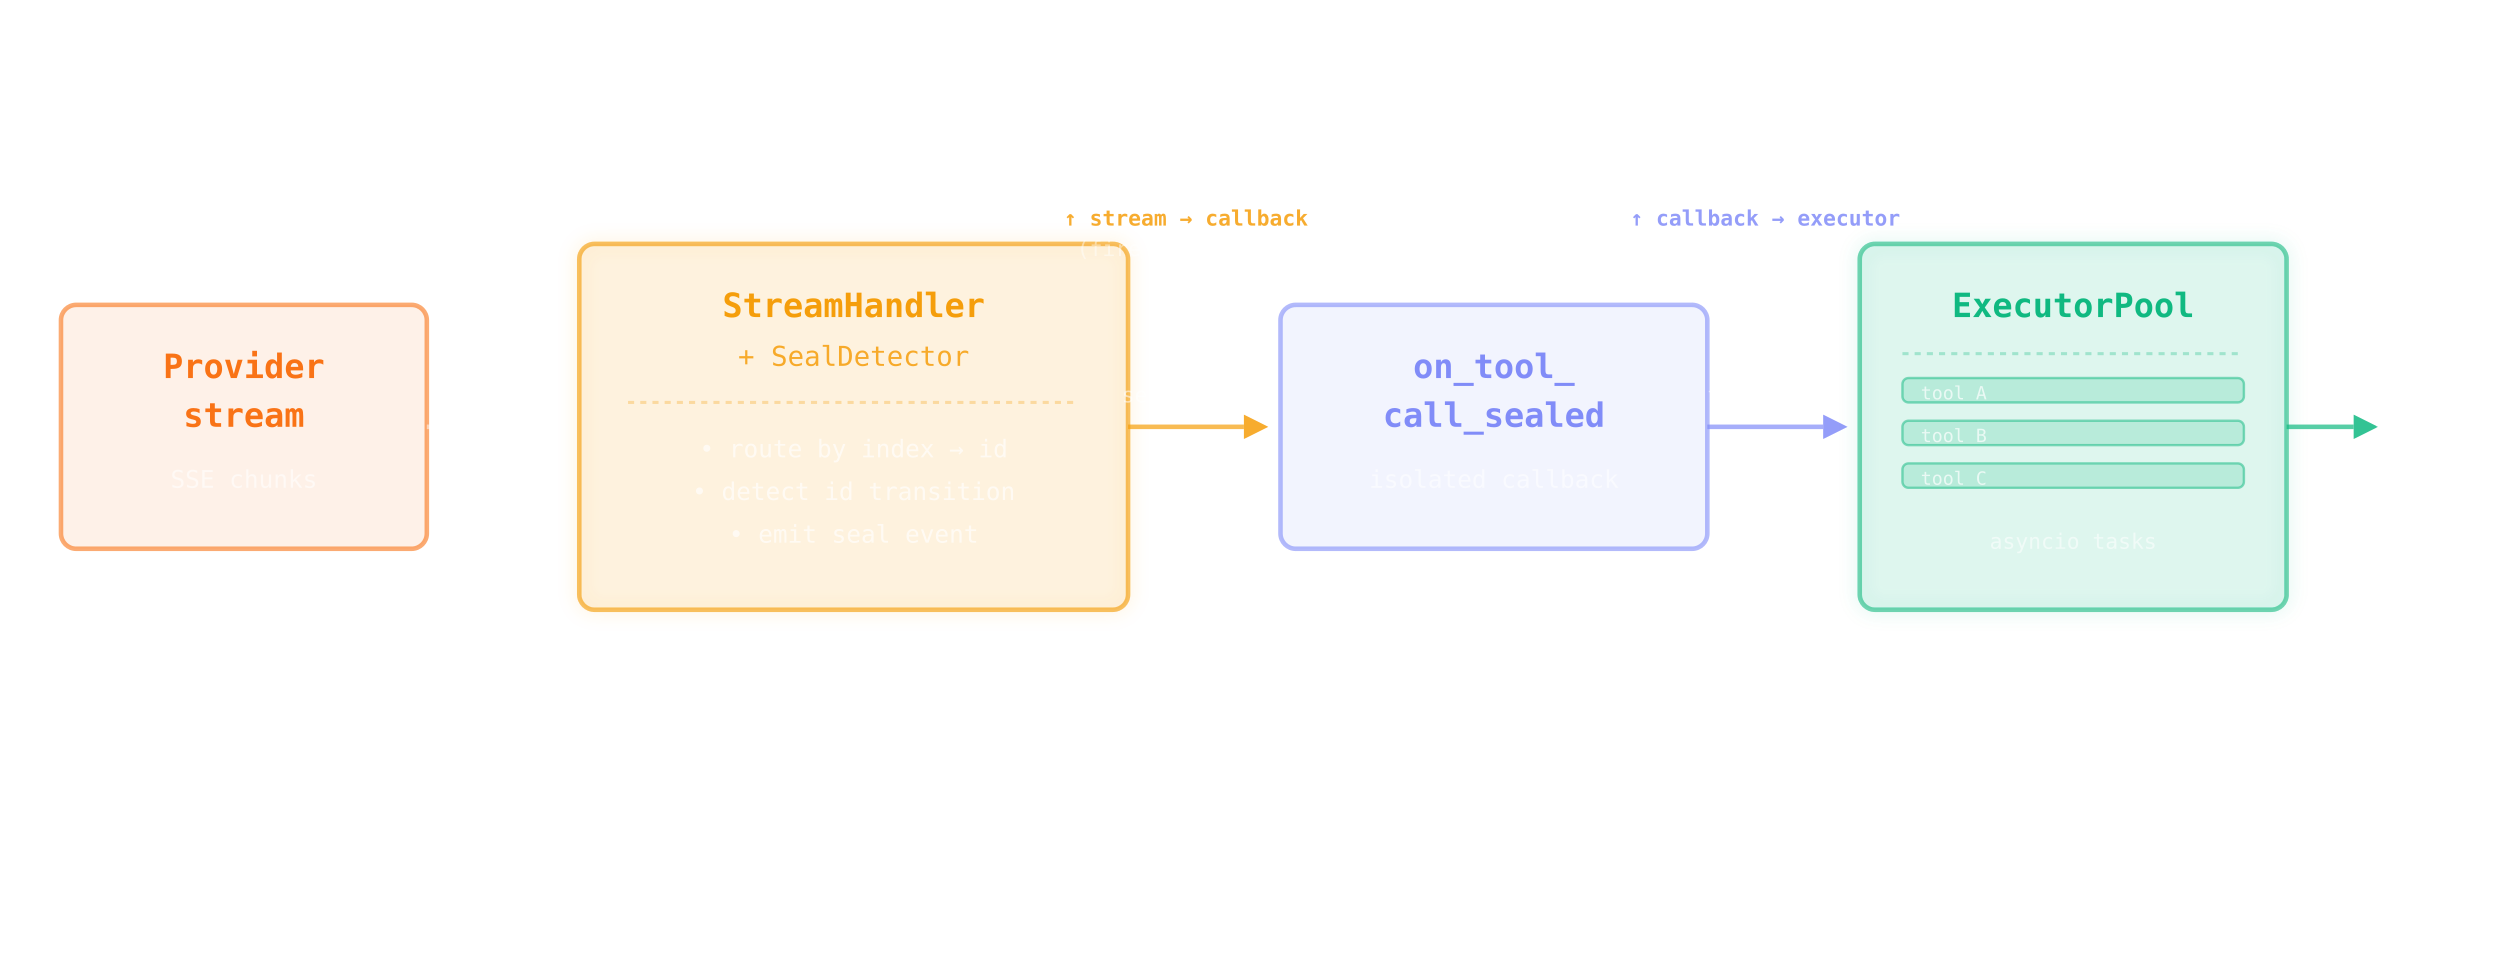
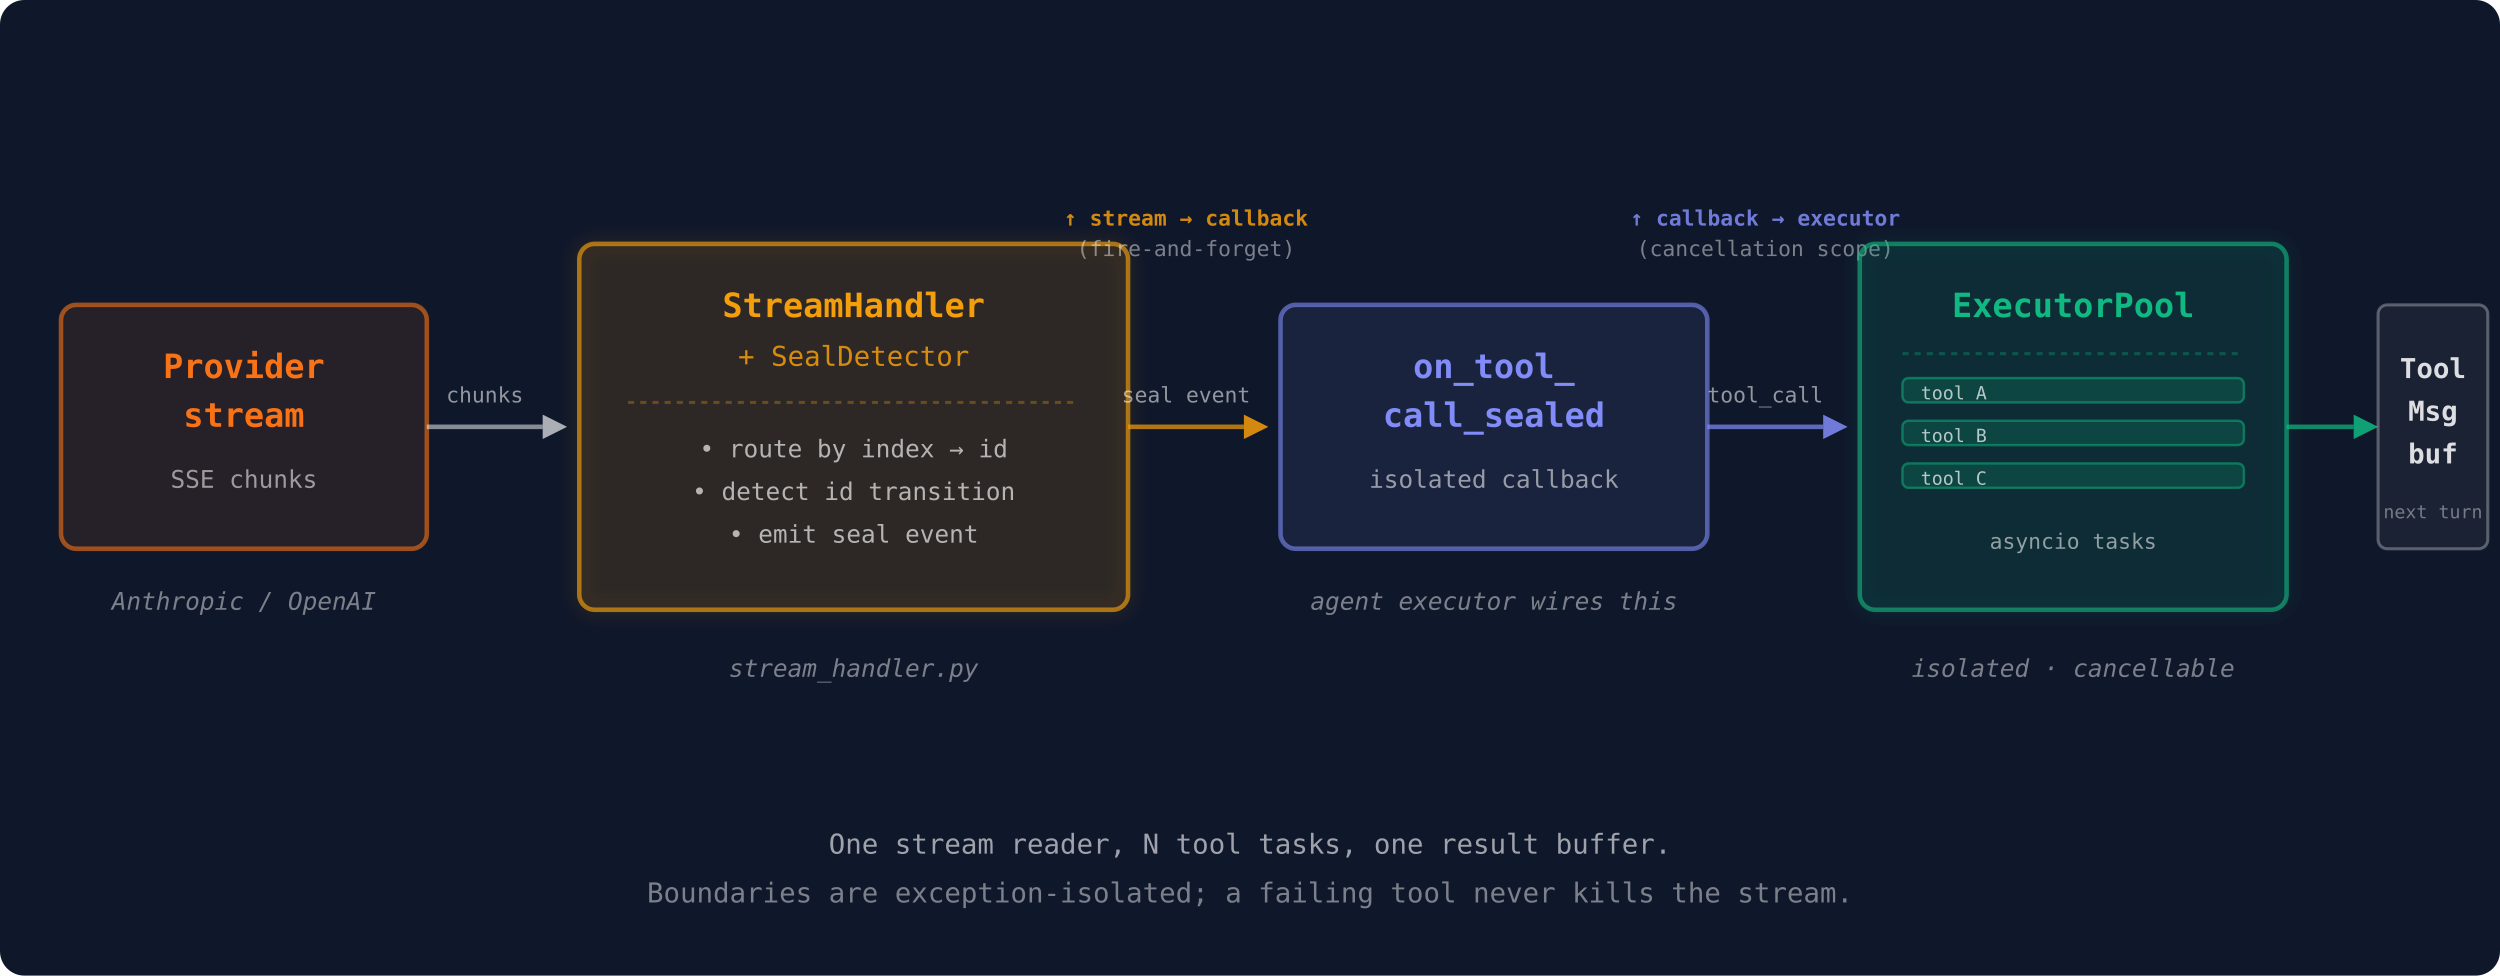
<svg xmlns="http://www.w3.org/2000/svg" viewBox="0 0 820 320" fill="none">
  <defs>
    <filter id="glow-amber-arch" x="-50%" y="-50%" width="200%" height="200%">
      <feDropShadow dx="0" dy="0" stdDeviation="3" flood-color="#f59e0b" flood-opacity="0.35" />
    </filter>
    <filter id="glow-emerald-arch" x="-50%" y="-50%" width="200%" height="200%">
      <feDropShadow dx="0" dy="0" stdDeviation="3" flood-color="#10b981" flood-opacity="0.35" />
    </filter>
  </defs>
+   <rect width="820" height="320" fill="#0f172a" rx="8" />
  <rect x="20" y="100" width="120" height="80" rx="5" fill="rgba(249,115,22,0.1)" stroke="rgba(249,115,22,0.6)" stroke-width="1.5" />
  <text x="80" y="124" text-anchor="middle" fill="rgba(249,115,22,1)" font-family="IBM Plex Mono, monospace" font-size="11" font-weight="700">
            Provider
          </text>
  <text x="80" y="140" text-anchor="middle" fill="rgba(249,115,22,1)" font-family="IBM Plex Mono, monospace" font-size="11" font-weight="700">
            stream
          </text>
  <text x="80" y="160" text-anchor="middle" fill="rgba(255,255,255,0.55)" font-family="IBM Plex Mono, monospace" font-size="8">
            SSE chunks
          </text>
  <text x="80" y="200" text-anchor="middle" fill="rgba(255,255,255,0.45)" font-family="IBM Plex Mono, monospace" font-size="8" font-style="italic">
            Anthropic / OpenAI
          </text>
  <line x1="140" y1="140" x2="178" y2="140" stroke="rgba(255,255,255,0.5)" stroke-width="1.5" />
  <polygon points="178,136 186,140 178,144" fill="rgba(255,255,255,0.65)" />
  <text x="159" y="132" text-anchor="middle" fill="rgba(255,255,255,0.55)" font-family="IBM Plex Mono, monospace" font-size="7">
            chunks
          </text>
  <g filter="url(#glow-amber-arch)">
    <rect x="190" y="80" width="180" height="120" rx="5" fill="rgba(245,158,11,0.1)" stroke="rgba(245,158,11,0.65)" stroke-width="1.5" />
  </g>
  <text x="280" y="104" text-anchor="middle" fill="rgba(245,158,11,1)" font-family="IBM Plex Mono, monospace" font-size="11" font-weight="700">
            StreamHandler
          </text>
  <text x="280" y="120" text-anchor="middle" fill="rgba(245,158,11,0.85)" font-family="IBM Plex Mono, monospace" font-size="9">
            + SealDetector
          </text>
  <line x1="206" y1="132" x2="354" y2="132" stroke="rgba(245,158,11,0.3)" stroke-dasharray="2 2" />
  <text x="280" y="150" text-anchor="middle" fill="rgba(255,255,255,0.65)" font-family="IBM Plex Mono, monospace" font-size="8">
            • route by index → id
          </text>
  <text x="280" y="164" text-anchor="middle" fill="rgba(255,255,255,0.65)" font-family="IBM Plex Mono, monospace" font-size="8">
            • detect id transition
          </text>
  <text x="280" y="178" text-anchor="middle" fill="rgba(255,255,255,0.65)" font-family="IBM Plex Mono, monospace" font-size="8">
            • emit seal event
          </text>
  <text x="280" y="222" text-anchor="middle" fill="rgba(255,255,255,0.45)" font-family="IBM Plex Mono, monospace" font-size="8" font-style="italic">
            stream_handler.py
          </text>
  <line x1="370" y1="140" x2="408" y2="140" stroke="rgba(245,158,11,0.7)" stroke-width="1.5" />
  <polygon points="408,136 416,140 408,144" fill="rgba(245,158,11,0.85)" />
  <text x="389" y="132" text-anchor="middle" fill="rgba(255,255,255,0.55)" font-family="IBM Plex Mono, monospace" font-size="7">
            seal event
          </text>
  <text x="389" y="74" text-anchor="middle" fill="rgba(245,158,11,0.85)" font-family="IBM Plex Mono, monospace" font-size="7" font-weight="700">
            ↑ stream → callback
          </text>
  <text x="389" y="84" text-anchor="middle" fill="rgba(255,255,255,0.45)" font-family="IBM Plex Mono, monospace" font-size="7">
            (fire-and-forget)
          </text>
  <rect x="420" y="100" width="140" height="80" rx="5" fill="rgba(129,140,248,0.1)" stroke="rgba(129,140,248,0.6)" stroke-width="1.5" />
  <text x="490" y="124" text-anchor="middle" fill="rgba(129,140,248,1)" font-family="IBM Plex Mono, monospace" font-size="11" font-weight="700">
            on_tool_
          </text>
  <text x="490" y="140" text-anchor="middle" fill="rgba(129,140,248,1)" font-family="IBM Plex Mono, monospace" font-size="11" font-weight="700">
            call_sealed
          </text>
  <text x="490" y="160" text-anchor="middle" fill="rgba(255,255,255,0.55)" font-family="IBM Plex Mono, monospace" font-size="8">
            isolated callback
          </text>
  <text x="490" y="200" text-anchor="middle" fill="rgba(255,255,255,0.45)" font-family="IBM Plex Mono, monospace" font-size="8" font-style="italic">
            agent executor wires this
          </text>
  <line x1="560" y1="140" x2="598" y2="140" stroke="rgba(129,140,248,0.7)" stroke-width="1.5" />
  <polygon points="598,136 606,140 598,144" fill="rgba(129,140,248,0.85)" />
  <text x="579" y="132" text-anchor="middle" fill="rgba(255,255,255,0.55)" font-family="IBM Plex Mono, monospace" font-size="7">
            tool_call
          </text>
  <text x="579" y="74" text-anchor="middle" fill="rgba(129,140,248,0.85)" font-family="IBM Plex Mono, monospace" font-size="7" font-weight="700">
            ↑ callback → executor
          </text>
  <text x="579" y="84" text-anchor="middle" fill="rgba(255,255,255,0.45)" font-family="IBM Plex Mono, monospace" font-size="7">
            (cancellation scope)
          </text>
  <g filter="url(#glow-emerald-arch)">
    <rect x="610" y="80" width="140" height="120" rx="5" fill="rgba(16,185,129,0.1)" stroke="rgba(16,185,129,0.6)" stroke-width="1.5" />
  </g>
  <text x="680" y="104" text-anchor="middle" fill="rgba(16,185,129,1)" font-family="IBM Plex Mono, monospace" font-size="11" font-weight="700">
            ExecutorPool
          </text>
  <line x1="624" y1="116" x2="736" y2="116" stroke="rgba(16,185,129,0.3)" stroke-dasharray="2 2" />
  <rect x="624" y="124" width="112" height="8" rx="2" fill="rgba(16,185,129,0.18)" stroke="rgba(16,185,129,0.5)" stroke-width="0.8" />
  <text x="630" y="131" fill="rgba(255,255,255,0.7)" font-family="IBM Plex Mono, monospace" font-size="6">
            tool A
          </text>
  <rect x="624" y="138" width="112" height="8" rx="2" fill="rgba(16,185,129,0.18)" stroke="rgba(16,185,129,0.5)" stroke-width="0.8" />
  <text x="630" y="145" fill="rgba(255,255,255,0.7)" font-family="IBM Plex Mono, monospace" font-size="6">
            tool B
          </text>
  <rect x="624" y="152" width="112" height="8" rx="2" fill="rgba(16,185,129,0.18)" stroke="rgba(16,185,129,0.5)" stroke-width="0.8" />
  <text x="630" y="159" fill="rgba(255,255,255,0.7)" font-family="IBM Plex Mono, monospace" font-size="6">
            tool C
          </text>
  <text x="680" y="180" text-anchor="middle" fill="rgba(255,255,255,0.55)" font-family="IBM Plex Mono, monospace" font-size="7">
            asyncio tasks
          </text>
  <text x="680" y="222" text-anchor="middle" fill="rgba(255,255,255,0.45)" font-family="IBM Plex Mono, monospace" font-size="8" font-style="italic">
            isolated · cancellable
          </text>
  <line x1="750" y1="140" x2="772" y2="140" stroke="rgba(16,185,129,0.7)" stroke-width="1.5" />
  <polygon points="772,136 780,140 772,144" fill="rgba(16,185,129,0.85)" />
  <rect x="780" y="100" width="36" height="80" rx="3" fill="rgba(255,255,255,0.05)" stroke="rgba(255,255,255,0.3)" stroke-width="1" />
  <text x="798" y="124" text-anchor="middle" fill="rgba(255,255,255,0.85)" font-family="IBM Plex Mono, monospace" font-size="9" font-weight="700">
            Tool
          </text>
  <text x="798" y="138" text-anchor="middle" fill="rgba(255,255,255,0.85)" font-family="IBM Plex Mono, monospace" font-size="9" font-weight="700">
            Msg
          </text>
  <text x="798" y="152" text-anchor="middle" fill="rgba(255,255,255,0.85)" font-family="IBM Plex Mono, monospace" font-size="9" font-weight="700">
            buf
          </text>
  <text x="798" y="170" text-anchor="middle" fill="rgba(255,255,255,0.4)" font-family="IBM Plex Mono, monospace" font-size="6">
            next turn
          </text>
  <text x="410" y="280" text-anchor="middle" fill="rgba(255,255,255,0.6)" font-family="IBM Plex Mono, monospace" font-size="9">
            One stream reader, N tool tasks, one result buffer.
          </text>
  <text x="410" y="296" text-anchor="middle" fill="rgba(255,255,255,0.45)" font-family="IBM Plex Mono, monospace" font-size="9">
            Boundaries are exception-isolated; a failing tool never kills the
            stream.
          </text>
</svg>
